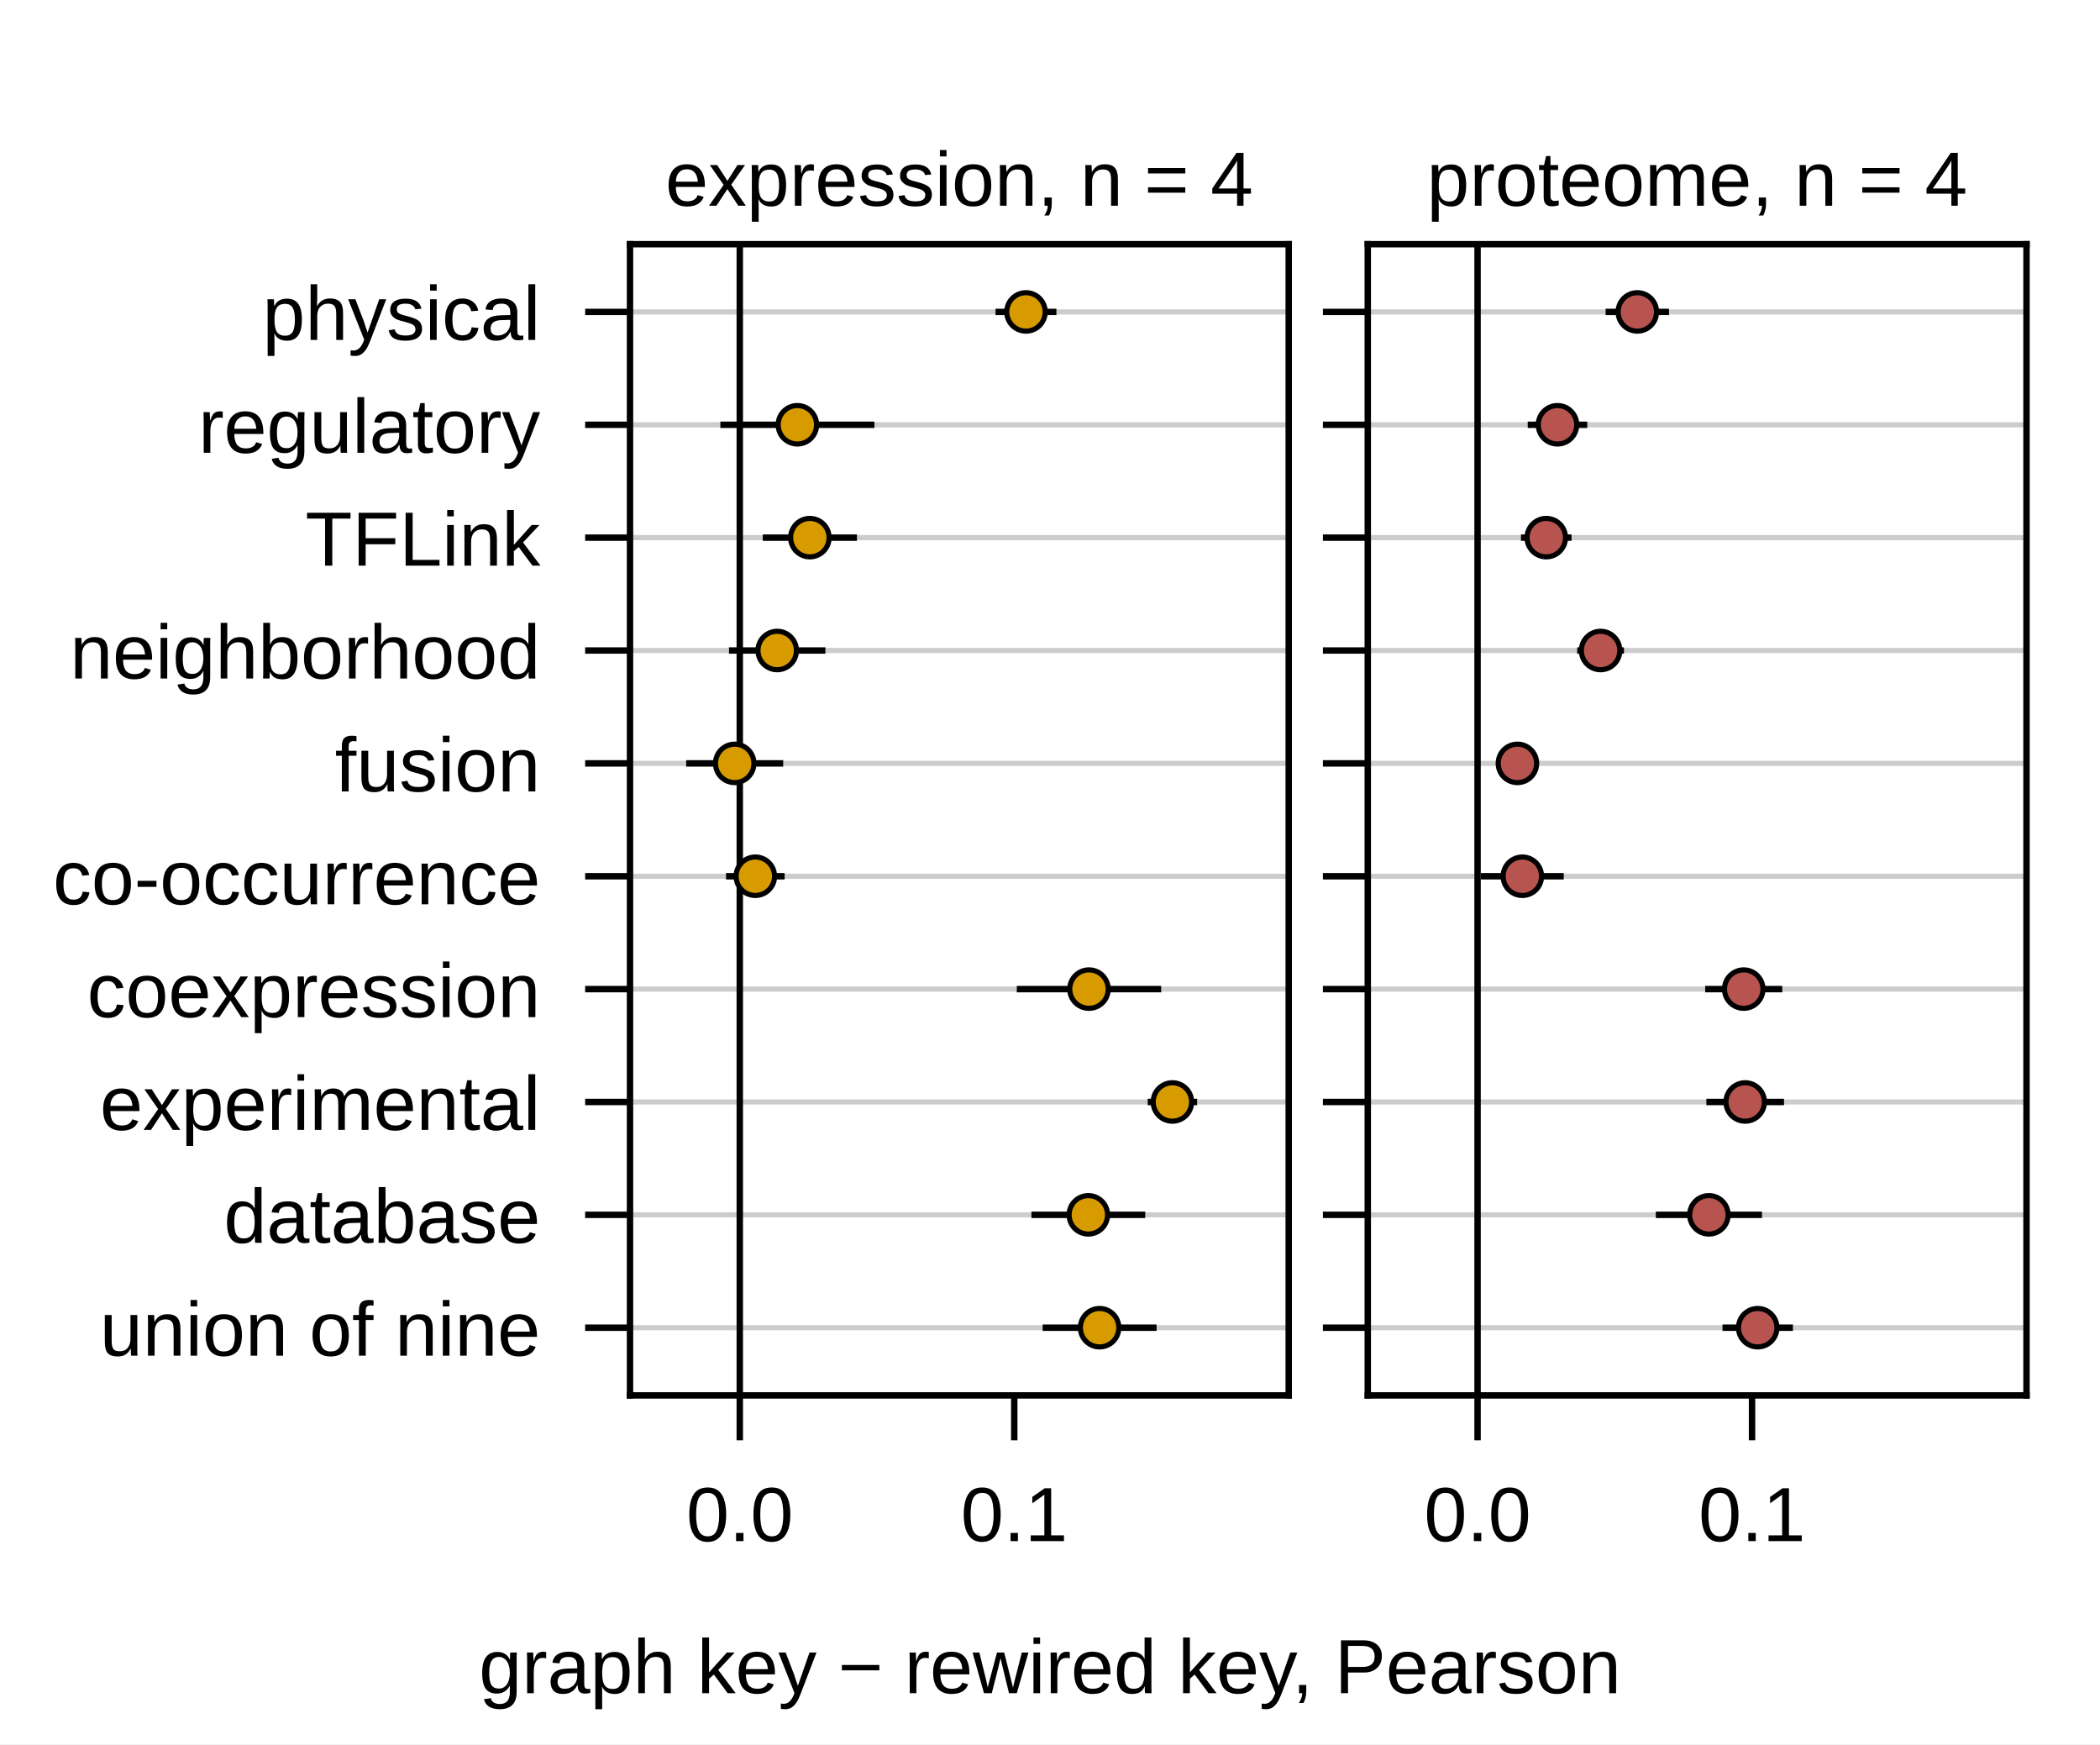
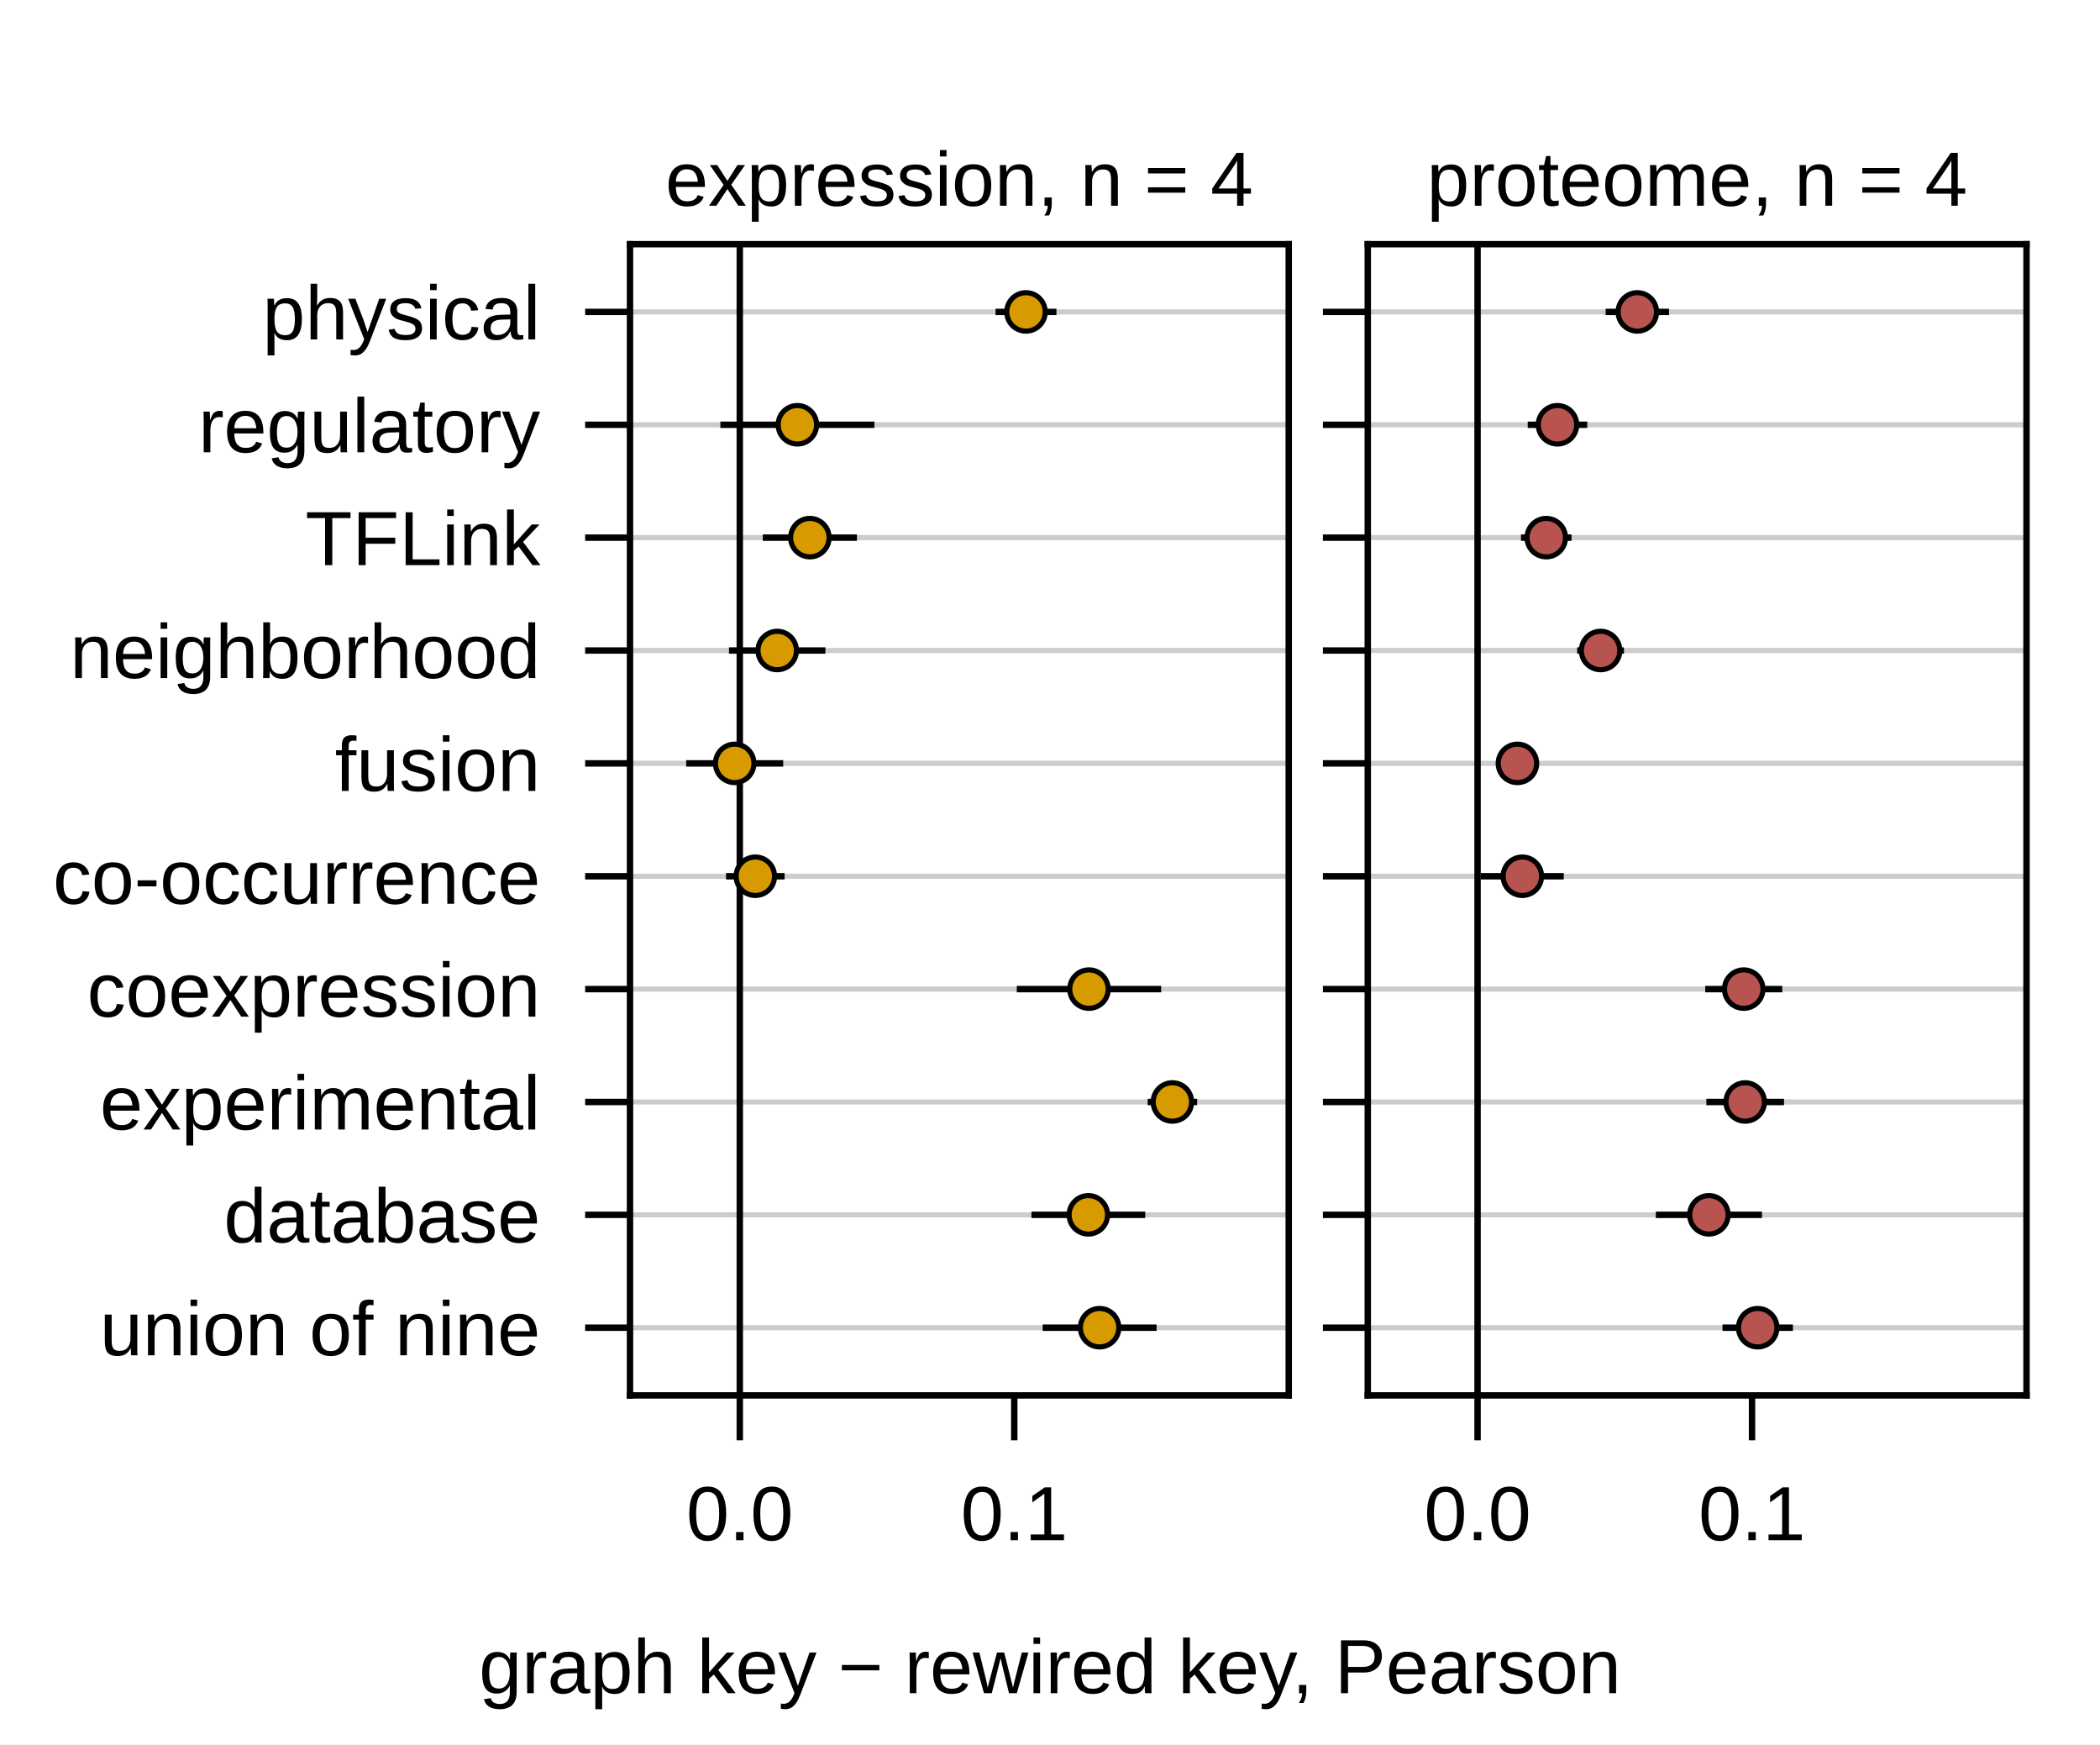
<svg xmlns="http://www.w3.org/2000/svg" xmlns:xlink="http://www.w3.org/1999/xlink" width="227.559" height="188.976" viewBox="0 0 227.559 188.976" version="1.1">
  <g transform="scale(1.388889)">
    <defs>
      <style type="text/css">*{stroke-linejoin: round; stroke-linecap: butt}</style>
    </defs>
    <g id="figure_1">
      <g id="patch_1">
        <path d="M 0 136.063  L 163.843 136.063  L 163.843 0  L 0 0  z " style="fill: #ffffff" />
      </g>
      <g id="axes_1">
        <g id="patch_2">
          <path d="M 49.153 108.85  L 100.547 108.85  L 100.547 19.049  L 49.153 19.049  z " style="fill: #ffffff" />
        </g>
        <g id="matplotlib.axis_1">
          <g id="xtick_1">
            <g id="line2d_1">
              <defs>
                <path id="maf2106a3f7" d="M 0 0  L 0 3.5  " style="stroke: #000000; stroke-width: 0.5" />
              </defs>
              <g>
                <use xlink:href="#maf2106a3f7" x="57.718" y="108.85" style="stroke: #000000; stroke-width: 0.5" />
              </g>
            </g>
            <g id="text_1">
-               <text style="font-size: 6px; font-family: 'Arial'; text-anchor: middle" x="57.718" y="120.219" transform="rotate(-0 57.71842 120.2186)">0.0</text>
+               <text style="font-size: 6px; font-family: 'Arial'; text-anchor: middle" x="57.718" y="120.145" transform="rotate(-0 57.71842 120.1451)">0.0</text>
            </g>
          </g>
          <g id="xtick_2">
            <g id="line2d_2">
              <g>
                <use xlink:href="#maf2106a3f7" x="79.133" y="108.85" style="stroke: #000000; stroke-width: 0.5" />
              </g>
            </g>
            <g id="text_2">
-               <text style="font-size: 6px; font-family: 'Arial'; text-anchor: middle" x="79.133" y="120.219" transform="rotate(-0 79.13259 120.2186)">0.1</text>
+               <text style="font-size: 6px; font-family: 'Arial'; text-anchor: middle" x="79.133" y="120.145" transform="rotate(-0 79.13259 120.1451)">0.1</text>
            </g>
          </g>
        </g>
        <g id="matplotlib.axis_2">
          <g id="ytick_1">
            <g id="line2d_3">
              <path d="M 49.153 24.331  L 100.547 24.331  " clip-path="url(#pc797aec3f1)" style="fill: none; stroke: #cccccc; stroke-width: 0.4; stroke-linecap: square" />
            </g>
            <g id="line2d_4">
              <defs>
                <path id="ma221721aa8" d="M 0 0  L -3.5 0  " style="stroke: #000000; stroke-width: 0.5" />
              </defs>
              <g>
                <use xlink:href="#ma221721aa8" x="49.153" y="24.331" style="stroke: #000000; stroke-width: 0.5" />
              </g>
            </g>
            <g id="text_3">
-               <text style="font-size: 6px; font-family: 'Arial'; text-anchor: end" x="42.153" y="26.515" transform="rotate(-0 42.15276 26.51535)">physical</text>
+               <text style="font-size: 6px; font-family: 'Arial'; text-anchor: end" x="42.153" y="26.479" transform="rotate(-0 42.15276 26.47861)">physical</text>
            </g>
          </g>
          <g id="ytick_2">
            <g id="line2d_5">
              <path d="M 49.153 33.135  L 100.547 33.135  " clip-path="url(#pc797aec3f1)" style="fill: none; stroke: #cccccc; stroke-width: 0.4; stroke-linecap: square" />
            </g>
            <g id="line2d_6">
              <g>
                <use xlink:href="#ma221721aa8" x="49.153" y="33.135" style="stroke: #000000; stroke-width: 0.5" />
              </g>
            </g>
            <g id="text_4">
-               <text style="font-size: 6px; font-family: 'Arial'; text-anchor: end" x="42.153" y="35.319" transform="rotate(-0 42.15276 35.31942)">regulatory</text>
+               <text style="font-size: 6px; font-family: 'Arial'; text-anchor: end" x="42.153" y="35.283" transform="rotate(-0 42.15276 35.28268)">regulatory</text>
            </g>
          </g>
          <g id="ytick_3">
            <g id="line2d_7">
              <path d="M 49.153 41.939  L 100.547 41.939  " clip-path="url(#pc797aec3f1)" style="fill: none; stroke: #cccccc; stroke-width: 0.4; stroke-linecap: square" />
            </g>
            <g id="line2d_8">
              <g>
                <use xlink:href="#ma221721aa8" x="49.153" y="41.939" style="stroke: #000000; stroke-width: 0.5" />
              </g>
            </g>
            <g id="text_5">
-               <text style="font-size: 6px; font-family: 'Arial'; text-anchor: end" x="42.153" y="44.123" transform="rotate(-0 42.15276 44.1235)">TFLink</text>
+               <text style="font-size: 6px; font-family: 'Arial'; text-anchor: end" x="42.153" y="44.087" transform="rotate(-0 42.15276 44.08676)">TFLink</text>
            </g>
          </g>
          <g id="ytick_4">
            <g id="line2d_9">
              <path d="M 49.153 50.743  L 100.547 50.743  " clip-path="url(#pc797aec3f1)" style="fill: none; stroke: #cccccc; stroke-width: 0.4; stroke-linecap: square" />
            </g>
            <g id="line2d_10">
              <g>
                <use xlink:href="#ma221721aa8" x="49.153" y="50.743" style="stroke: #000000; stroke-width: 0.5" />
              </g>
            </g>
            <g id="text_6">
-               <text style="font-size: 6px; font-family: 'Arial'; text-anchor: end" x="42.153" y="52.928" transform="rotate(-0 42.15276 52.92757)">neighborhood</text>
+               <text style="font-size: 6px; font-family: 'Arial'; text-anchor: end" x="42.153" y="52.891" transform="rotate(-0 42.15276 52.89084)">neighborhood</text>
            </g>
          </g>
          <g id="ytick_5">
            <g id="line2d_11">
              <path d="M 49.153 59.548  L 100.547 59.548  " clip-path="url(#pc797aec3f1)" style="fill: none; stroke: #cccccc; stroke-width: 0.4; stroke-linecap: square" />
            </g>
            <g id="line2d_12">
              <g>
                <use xlink:href="#ma221721aa8" x="49.153" y="59.548" style="stroke: #000000; stroke-width: 0.5" />
              </g>
            </g>
            <g id="text_7">
-               <text style="font-size: 6px; font-family: 'Arial'; text-anchor: end" x="42.153" y="61.732" transform="rotate(-0 42.15276 61.73165)">fusion</text>
+               <text style="font-size: 6px; font-family: 'Arial'; text-anchor: end" x="42.153" y="61.695" transform="rotate(-0 42.15276 61.69491)">fusion</text>
            </g>
          </g>
          <g id="ytick_6">
            <g id="line2d_13">
              <path d="M 49.153 68.352  L 100.547 68.352  " clip-path="url(#pc797aec3f1)" style="fill: none; stroke: #cccccc; stroke-width: 0.4; stroke-linecap: square" />
            </g>
            <g id="line2d_14">
              <g>
                <use xlink:href="#ma221721aa8" x="49.153" y="68.352" style="stroke: #000000; stroke-width: 0.5" />
              </g>
            </g>
            <g id="text_8">
-               <text style="font-size: 6px; font-family: 'Arial'; text-anchor: end" x="42.153" y="70.536" transform="rotate(-0 42.15276 70.53573)">co-occurrence</text>
+               <text style="font-size: 6px; font-family: 'Arial'; text-anchor: end" x="42.153" y="70.499" transform="rotate(-0 42.15276 70.49899)">co-occurrence</text>
            </g>
          </g>
          <g id="ytick_7">
            <g id="line2d_15">
              <path d="M 49.153 77.156  L 100.547 77.156  " clip-path="url(#pc797aec3f1)" style="fill: none; stroke: #cccccc; stroke-width: 0.4; stroke-linecap: square" />
            </g>
            <g id="line2d_16">
              <g>
                <use xlink:href="#ma221721aa8" x="49.153" y="77.156" style="stroke: #000000; stroke-width: 0.5" />
              </g>
            </g>
            <g id="text_9">
-               <text style="font-size: 6px; font-family: 'Arial'; text-anchor: end" x="42.153" y="79.34" transform="rotate(-0 42.15276 79.3398)">coexpression</text>
+               <text style="font-size: 6px; font-family: 'Arial'; text-anchor: end" x="42.153" y="79.303" transform="rotate(-0 42.15276 79.30306)">coexpression</text>
            </g>
          </g>
          <g id="ytick_8">
            <g id="line2d_17">
              <path d="M 49.153 85.96  L 100.547 85.96  " clip-path="url(#pc797aec3f1)" style="fill: none; stroke: #cccccc; stroke-width: 0.4; stroke-linecap: square" />
            </g>
            <g id="line2d_18">
              <g>
                <use xlink:href="#ma221721aa8" x="49.153" y="85.96" style="stroke: #000000; stroke-width: 0.5" />
              </g>
            </g>
            <g id="text_10">
-               <text style="font-size: 6px; font-family: 'Arial'; text-anchor: end" x="42.153" y="88.144" transform="rotate(-0 42.15276 88.14388)">experimental</text>
+               <text style="font-size: 6px; font-family: 'Arial'; text-anchor: end" x="42.153" y="88.107" transform="rotate(-0 42.15276 88.10714)">experimental</text>
            </g>
          </g>
          <g id="ytick_9">
            <g id="line2d_19">
              <path d="M 49.153 94.764  L 100.547 94.764  " clip-path="url(#pc797aec3f1)" style="fill: none; stroke: #cccccc; stroke-width: 0.4; stroke-linecap: square" />
            </g>
            <g id="line2d_20">
              <g>
                <use xlink:href="#ma221721aa8" x="49.153" y="94.764" style="stroke: #000000; stroke-width: 0.5" />
              </g>
            </g>
            <g id="text_11">
-               <text style="font-size: 6px; font-family: 'Arial'; text-anchor: end" x="42.153" y="96.948" transform="rotate(-0 42.15276 96.94795)">database</text>
+               <text style="font-size: 6px; font-family: 'Arial'; text-anchor: end" x="42.153" y="96.911" transform="rotate(-0 42.15276 96.91122)">database</text>
            </g>
          </g>
          <g id="ytick_10">
            <g id="line2d_21">
              <path d="M 49.153 103.568  L 100.547 103.568  " clip-path="url(#pc797aec3f1)" style="fill: none; stroke: #cccccc; stroke-width: 0.4; stroke-linecap: square" />
            </g>
            <g id="line2d_22">
              <g>
                <use xlink:href="#ma221721aa8" x="49.153" y="103.568" style="stroke: #000000; stroke-width: 0.5" />
              </g>
            </g>
            <g id="text_12">
-               <text style="font-size: 6px; font-family: 'Arial'; text-anchor: end" x="42.153" y="105.752" transform="rotate(-0 42.15276 105.752)">union of nine</text>
+               <text style="font-size: 6px; font-family: 'Arial'; text-anchor: end" x="42.153" y="105.715" transform="rotate(-0 42.15276 105.7153)">union of nine</text>
            </g>
          </g>
        </g>
        <g id="line2d_23">
          <path d="M 57.718 108.85  L 57.718 19.049  " clip-path="url(#pc797aec3f1)" style="fill: none; stroke: #000000; stroke-width: 0.5; stroke-linecap: square" />
        </g>
        <g id="patch_3">
          <path d="M 49.153 108.85  L 49.153 19.049  " style="fill: none; stroke: #000000; stroke-width: 0.5; stroke-linejoin: miter; stroke-linecap: square" />
        </g>
        <g id="patch_4">
          <path d="M 100.547 108.85  L 100.547 19.049  " style="fill: none; stroke: #000000; stroke-width: 0.5; stroke-linejoin: miter; stroke-linecap: square" />
        </g>
        <g id="patch_5">
          <path d="M 49.153 108.85  L 100.547 108.85  " style="fill: none; stroke: #000000; stroke-width: 0.5; stroke-linejoin: miter; stroke-linecap: square" />
        </g>
        <g id="patch_6">
          <path d="M 49.153 19.049  L 100.547 19.049  " style="fill: none; stroke: #000000; stroke-width: 0.5; stroke-linejoin: miter; stroke-linecap: square" />
        </g>
        <g id="LineCollection_1">
          <path d="M 77.672 24.331  L 82.421 24.331  " clip-path="url(#pc797aec3f1)" style="fill: none; stroke: #000000; stroke-width: 0.5" />
          <path d="M 56.203 33.135  L 68.221 33.135  " clip-path="url(#pc797aec3f1)" style="fill: none; stroke: #000000; stroke-width: 0.5" />
          <path d="M 59.512 41.939  L 66.859 41.939  " clip-path="url(#pc797aec3f1)" style="fill: none; stroke: #000000; stroke-width: 0.5" />
          <path d="M 56.877 50.743  L 64.398 50.743  " clip-path="url(#pc797aec3f1)" style="fill: none; stroke: #000000; stroke-width: 0.5" />
          <path d="M 53.537 59.548  L 61.106 59.548  " clip-path="url(#pc797aec3f1)" style="fill: none; stroke: #000000; stroke-width: 0.5" />
          <path d="M 56.647 68.352  L 61.215 68.352  " clip-path="url(#pc797aec3f1)" style="fill: none; stroke: #000000; stroke-width: 0.5" />
          <path d="M 79.33 77.156  L 90.595 77.156  " clip-path="url(#pc797aec3f1)" style="fill: none; stroke: #000000; stroke-width: 0.5" />
          <path d="M 89.543 85.96  L 93.4 85.96  " clip-path="url(#pc797aec3f1)" style="fill: none; stroke: #000000; stroke-width: 0.5" />
          <path d="M 80.474 94.764  L 89.351 94.764  " clip-path="url(#pc797aec3f1)" style="fill: none; stroke: #000000; stroke-width: 0.5" />
          <path d="M 81.347 103.568  L 90.236 103.568  " clip-path="url(#pc797aec3f1)" style="fill: none; stroke: #000000; stroke-width: 0.5" />
        </g>
        <g id="text_13">
          <text style="font-size: 6px; font-family: 'Arial'; text-anchor: middle" x="74.85" y="16.049" transform="rotate(-0 74.84976 16.04882)">expression, n = 4</text>
        </g>
        <g id="line2d_24">
          <defs>
            <path id="me8b3a5b58e" d="M 0 1.5  C 0.398 1.5 0.779 1.342 1.061 1.061  C 1.342 0.779 1.5 0.398 1.5 0  C 1.5 -0.398 1.342 -0.779 1.061 -1.061  C 0.779 -1.342 0.398 -1.5 0 -1.5  C -0.398 -1.5 -0.779 -1.342 -1.061 -1.061  C -1.342 -0.779 -1.5 -0.398 -1.5 0  C -1.5 0.398 -1.342 0.779 -1.061 1.061  C -0.779 1.342 -0.398 1.5 0 1.5  z " style="stroke: #000000; stroke-width: 0.4" />
          </defs>
          <g clip-path="url(#pc797aec3f1)">
            <use xlink:href="#me8b3a5b58e" x="80.047" y="24.331" style="fill: #d79b00; stroke: #000000; stroke-width: 0.4" />
            <use xlink:href="#me8b3a5b58e" x="62.212" y="33.135" style="fill: #d79b00; stroke: #000000; stroke-width: 0.4" />
            <use xlink:href="#me8b3a5b58e" x="63.186" y="41.939" style="fill: #d79b00; stroke: #000000; stroke-width: 0.4" />
            <use xlink:href="#me8b3a5b58e" x="60.638" y="50.743" style="fill: #d79b00; stroke: #000000; stroke-width: 0.4" />
            <use xlink:href="#me8b3a5b58e" x="57.322" y="59.548" style="fill: #d79b00; stroke: #000000; stroke-width: 0.4" />
            <use xlink:href="#me8b3a5b58e" x="58.931" y="68.352" style="fill: #d79b00; stroke: #000000; stroke-width: 0.4" />
            <use xlink:href="#me8b3a5b58e" x="84.962" y="77.156" style="fill: #d79b00; stroke: #000000; stroke-width: 0.4" />
            <use xlink:href="#me8b3a5b58e" x="91.471" y="85.96" style="fill: #d79b00; stroke: #000000; stroke-width: 0.4" />
            <use xlink:href="#me8b3a5b58e" x="84.912" y="94.764" style="fill: #d79b00; stroke: #000000; stroke-width: 0.4" />
            <use xlink:href="#me8b3a5b58e" x="85.791" y="103.568" style="fill: #d79b00; stroke: #000000; stroke-width: 0.4" />
          </g>
        </g>
      </g>
      <g id="axes_2">
        <g id="patch_7">
          <path d="M 106.714 108.85  L 158.108 108.85  L 158.108 19.049  L 106.714 19.049  z " style="fill: #ffffff" />
        </g>
        <g id="matplotlib.axis_3">
          <g id="xtick_3">
            <g id="line2d_25">
              <g>
                <use xlink:href="#maf2106a3f7" x="115.28" y="108.85" style="stroke: #000000; stroke-width: 0.5" />
              </g>
            </g>
            <g id="text_14">
-               <text style="font-size: 6px; font-family: 'Arial'; text-anchor: middle" x="115.28" y="120.219" transform="rotate(-0 115.2797 120.2186)">0.0</text>
+               <text style="font-size: 6px; font-family: 'Arial'; text-anchor: middle" x="115.28" y="120.145" transform="rotate(-0 115.2797 120.1451)">0.0</text>
            </g>
          </g>
          <g id="xtick_4">
            <g id="line2d_26">
              <g>
                <use xlink:href="#maf2106a3f7" x="136.694" y="108.85" style="stroke: #000000; stroke-width: 0.5" />
              </g>
            </g>
            <g id="text_15">
-               <text style="font-size: 6px; font-family: 'Arial'; text-anchor: middle" x="136.694" y="120.219" transform="rotate(-0 136.6939 120.2186)">0.1</text>
+               <text style="font-size: 6px; font-family: 'Arial'; text-anchor: middle" x="136.694" y="120.145" transform="rotate(-0 136.6939 120.1451)">0.1</text>
            </g>
          </g>
        </g>
        <g id="matplotlib.axis_4">
          <g id="ytick_11">
            <g id="line2d_27">
              <path d="M 106.714 24.331  L 158.108 24.331  " clip-path="url(#p266ebff083)" style="fill: none; stroke: #cccccc; stroke-width: 0.4; stroke-linecap: square" />
            </g>
            <g id="line2d_28">
              <g>
                <use xlink:href="#ma221721aa8" x="106.714" y="24.331" style="stroke: #000000; stroke-width: 0.5" />
              </g>
            </g>
          </g>
          <g id="ytick_12">
            <g id="line2d_29">
              <path d="M 106.714 33.135  L 158.108 33.135  " clip-path="url(#p266ebff083)" style="fill: none; stroke: #cccccc; stroke-width: 0.4; stroke-linecap: square" />
            </g>
            <g id="line2d_30">
              <g>
                <use xlink:href="#ma221721aa8" x="106.714" y="33.135" style="stroke: #000000; stroke-width: 0.5" />
              </g>
            </g>
          </g>
          <g id="ytick_13">
            <g id="line2d_31">
              <path d="M 106.714 41.939  L 158.108 41.939  " clip-path="url(#p266ebff083)" style="fill: none; stroke: #cccccc; stroke-width: 0.4; stroke-linecap: square" />
            </g>
            <g id="line2d_32">
              <g>
                <use xlink:href="#ma221721aa8" x="106.714" y="41.939" style="stroke: #000000; stroke-width: 0.5" />
              </g>
            </g>
          </g>
          <g id="ytick_14">
            <g id="line2d_33">
              <path d="M 106.714 50.743  L 158.108 50.743  " clip-path="url(#p266ebff083)" style="fill: none; stroke: #cccccc; stroke-width: 0.4; stroke-linecap: square" />
            </g>
            <g id="line2d_34">
              <g>
                <use xlink:href="#ma221721aa8" x="106.714" y="50.743" style="stroke: #000000; stroke-width: 0.5" />
              </g>
            </g>
          </g>
          <g id="ytick_15">
            <g id="line2d_35">
              <path d="M 106.714 59.548  L 158.108 59.548  " clip-path="url(#p266ebff083)" style="fill: none; stroke: #cccccc; stroke-width: 0.4; stroke-linecap: square" />
            </g>
            <g id="line2d_36">
              <g>
                <use xlink:href="#ma221721aa8" x="106.714" y="59.548" style="stroke: #000000; stroke-width: 0.5" />
              </g>
            </g>
          </g>
          <g id="ytick_16">
            <g id="line2d_37">
              <path d="M 106.714 68.352  L 158.108 68.352  " clip-path="url(#p266ebff083)" style="fill: none; stroke: #cccccc; stroke-width: 0.4; stroke-linecap: square" />
            </g>
            <g id="line2d_38">
              <g>
                <use xlink:href="#ma221721aa8" x="106.714" y="68.352" style="stroke: #000000; stroke-width: 0.5" />
              </g>
            </g>
          </g>
          <g id="ytick_17">
            <g id="line2d_39">
              <path d="M 106.714 77.156  L 158.108 77.156  " clip-path="url(#p266ebff083)" style="fill: none; stroke: #cccccc; stroke-width: 0.4; stroke-linecap: square" />
            </g>
            <g id="line2d_40">
              <g>
                <use xlink:href="#ma221721aa8" x="106.714" y="77.156" style="stroke: #000000; stroke-width: 0.5" />
              </g>
            </g>
          </g>
          <g id="ytick_18">
            <g id="line2d_41">
              <path d="M 106.714 85.96  L 158.108 85.96  " clip-path="url(#p266ebff083)" style="fill: none; stroke: #cccccc; stroke-width: 0.4; stroke-linecap: square" />
            </g>
            <g id="line2d_42">
              <g>
                <use xlink:href="#ma221721aa8" x="106.714" y="85.96" style="stroke: #000000; stroke-width: 0.5" />
              </g>
            </g>
          </g>
          <g id="ytick_19">
            <g id="line2d_43">
              <path d="M 106.714 94.764  L 158.108 94.764  " clip-path="url(#p266ebff083)" style="fill: none; stroke: #cccccc; stroke-width: 0.4; stroke-linecap: square" />
            </g>
            <g id="line2d_44">
              <g>
                <use xlink:href="#ma221721aa8" x="106.714" y="94.764" style="stroke: #000000; stroke-width: 0.5" />
              </g>
            </g>
          </g>
          <g id="ytick_20">
            <g id="line2d_45">
              <path d="M 106.714 103.568  L 158.108 103.568  " clip-path="url(#p266ebff083)" style="fill: none; stroke: #cccccc; stroke-width: 0.4; stroke-linecap: square" />
            </g>
            <g id="line2d_46">
              <g>
                <use xlink:href="#ma221721aa8" x="106.714" y="103.568" style="stroke: #000000; stroke-width: 0.5" />
              </g>
            </g>
          </g>
        </g>
        <g id="line2d_47">
          <path d="M 115.28 108.85  L 115.28 19.049  " clip-path="url(#p266ebff083)" style="fill: none; stroke: #000000; stroke-width: 0.5; stroke-linecap: square" />
        </g>
        <g id="patch_8">
          <path d="M 106.714 108.85  L 106.714 19.049  " style="fill: none; stroke: #000000; stroke-width: 0.5; stroke-linejoin: miter; stroke-linecap: square" />
        </g>
        <g id="patch_9">
          <path d="M 158.108 108.85  L 158.108 19.049  " style="fill: none; stroke: #000000; stroke-width: 0.5; stroke-linejoin: miter; stroke-linecap: square" />
        </g>
        <g id="patch_10">
          <path d="M 106.714 108.85  L 158.108 108.85  " style="fill: none; stroke: #000000; stroke-width: 0.5; stroke-linejoin: miter; stroke-linecap: square" />
        </g>
        <g id="patch_11">
          <path d="M 106.714 19.049  L 158.108 19.049  " style="fill: none; stroke: #000000; stroke-width: 0.5; stroke-linejoin: miter; stroke-linecap: square" />
        </g>
        <g id="LineCollection_2">
          <path d="M 125.273 24.331  L 130.217 24.331  " clip-path="url(#p266ebff083)" style="fill: none; stroke: #000000; stroke-width: 0.5" />
          <path d="M 119.194 33.135  L 123.839 33.135  " clip-path="url(#p266ebff083)" style="fill: none; stroke: #000000; stroke-width: 0.5" />
          <path d="M 118.667 41.939  L 122.612 41.939  " clip-path="url(#p266ebff083)" style="fill: none; stroke: #000000; stroke-width: 0.5" />
          <path d="M 123.055 50.743  L 126.701 50.743  " clip-path="url(#p266ebff083)" style="fill: none; stroke: #000000; stroke-width: 0.5" />
          <path d="M 117.65 59.548  L 119.13 59.548  " clip-path="url(#p266ebff083)" style="fill: none; stroke: #000000; stroke-width: 0.5" />
          <path d="M 115.541 68.352  L 122.004 68.352  " clip-path="url(#p266ebff083)" style="fill: none; stroke: #000000; stroke-width: 0.5" />
          <path d="M 133.04 77.156  L 139.052 77.156  " clip-path="url(#p266ebff083)" style="fill: none; stroke: #000000; stroke-width: 0.5" />
          <path d="M 133.131 85.96  L 139.189 85.96  " clip-path="url(#p266ebff083)" style="fill: none; stroke: #000000; stroke-width: 0.5" />
          <path d="M 129.189 94.764  L 137.469 94.764  " clip-path="url(#p266ebff083)" style="fill: none; stroke: #000000; stroke-width: 0.5" />
          <path d="M 134.391 103.568  L 139.883 103.568  " clip-path="url(#p266ebff083)" style="fill: none; stroke: #000000; stroke-width: 0.5" />
        </g>
        <g id="text_16">
          <text style="font-size: 6px; font-family: 'Arial'; text-anchor: middle" x="132.411" y="16.049" transform="rotate(-0 132.411 16.04882)">proteome, n = 4</text>
        </g>
        <g id="line2d_48">
          <defs>
            <path id="m151b3fa26a" d="M 0 1.5  C 0.398 1.5 0.779 1.342 1.061 1.061  C 1.342 0.779 1.5 0.398 1.5 0  C 1.5 -0.398 1.342 -0.779 1.061 -1.061  C 0.779 -1.342 0.398 -1.5 0 -1.5  C -0.398 -1.5 -0.779 -1.342 -1.061 -1.061  C -1.342 -0.779 -1.5 -0.398 -1.5 0  C -1.5 0.398 -1.342 0.779 -1.061 1.061  C -0.779 1.342 -0.398 1.5 0 1.5  z " style="stroke: #000000; stroke-width: 0.4" />
          </defs>
          <g clip-path="url(#p266ebff083)">
            <use xlink:href="#m151b3fa26a" x="127.745" y="24.331" style="fill: #b85450; stroke: #000000; stroke-width: 0.4" />
            <use xlink:href="#m151b3fa26a" x="121.516" y="33.135" style="fill: #b85450; stroke: #000000; stroke-width: 0.4" />
            <use xlink:href="#m151b3fa26a" x="120.64" y="41.939" style="fill: #b85450; stroke: #000000; stroke-width: 0.4" />
            <use xlink:href="#m151b3fa26a" x="124.878" y="50.743" style="fill: #b85450; stroke: #000000; stroke-width: 0.4" />
            <use xlink:href="#m151b3fa26a" x="118.39" y="59.548" style="fill: #b85450; stroke: #000000; stroke-width: 0.4" />
            <use xlink:href="#m151b3fa26a" x="118.773" y="68.352" style="fill: #b85450; stroke: #000000; stroke-width: 0.4" />
            <use xlink:href="#m151b3fa26a" x="136.046" y="77.156" style="fill: #b85450; stroke: #000000; stroke-width: 0.4" />
            <use xlink:href="#m151b3fa26a" x="136.16" y="85.96" style="fill: #b85450; stroke: #000000; stroke-width: 0.4" />
            <use xlink:href="#m151b3fa26a" x="133.329" y="94.764" style="fill: #b85450; stroke: #000000; stroke-width: 0.4" />
            <use xlink:href="#m151b3fa26a" x="137.137" y="103.568" style="fill: #b85450; stroke: #000000; stroke-width: 0.4" />
          </g>
        </g>
      </g>
      <g id="text_17">
        <text style="font-size: 6px; font-family: 'Arial'; text-anchor: middle" x="81.921" y="132.079" transform="rotate(-0 81.92126 132.0789)">graph key − rewired key, Pearson</text>
      </g>
    </g>
    <defs>
      <clipPath id="pc797aec3f1">
        <rect x="49.153" y="19.049" width="51.394" height="89.802" />
      </clipPath>
      <clipPath id="p266ebff083">
        <rect x="106.714" y="19.049" width="51.394" height="89.802" />
      </clipPath>
    </defs>
  </g>
</svg>
